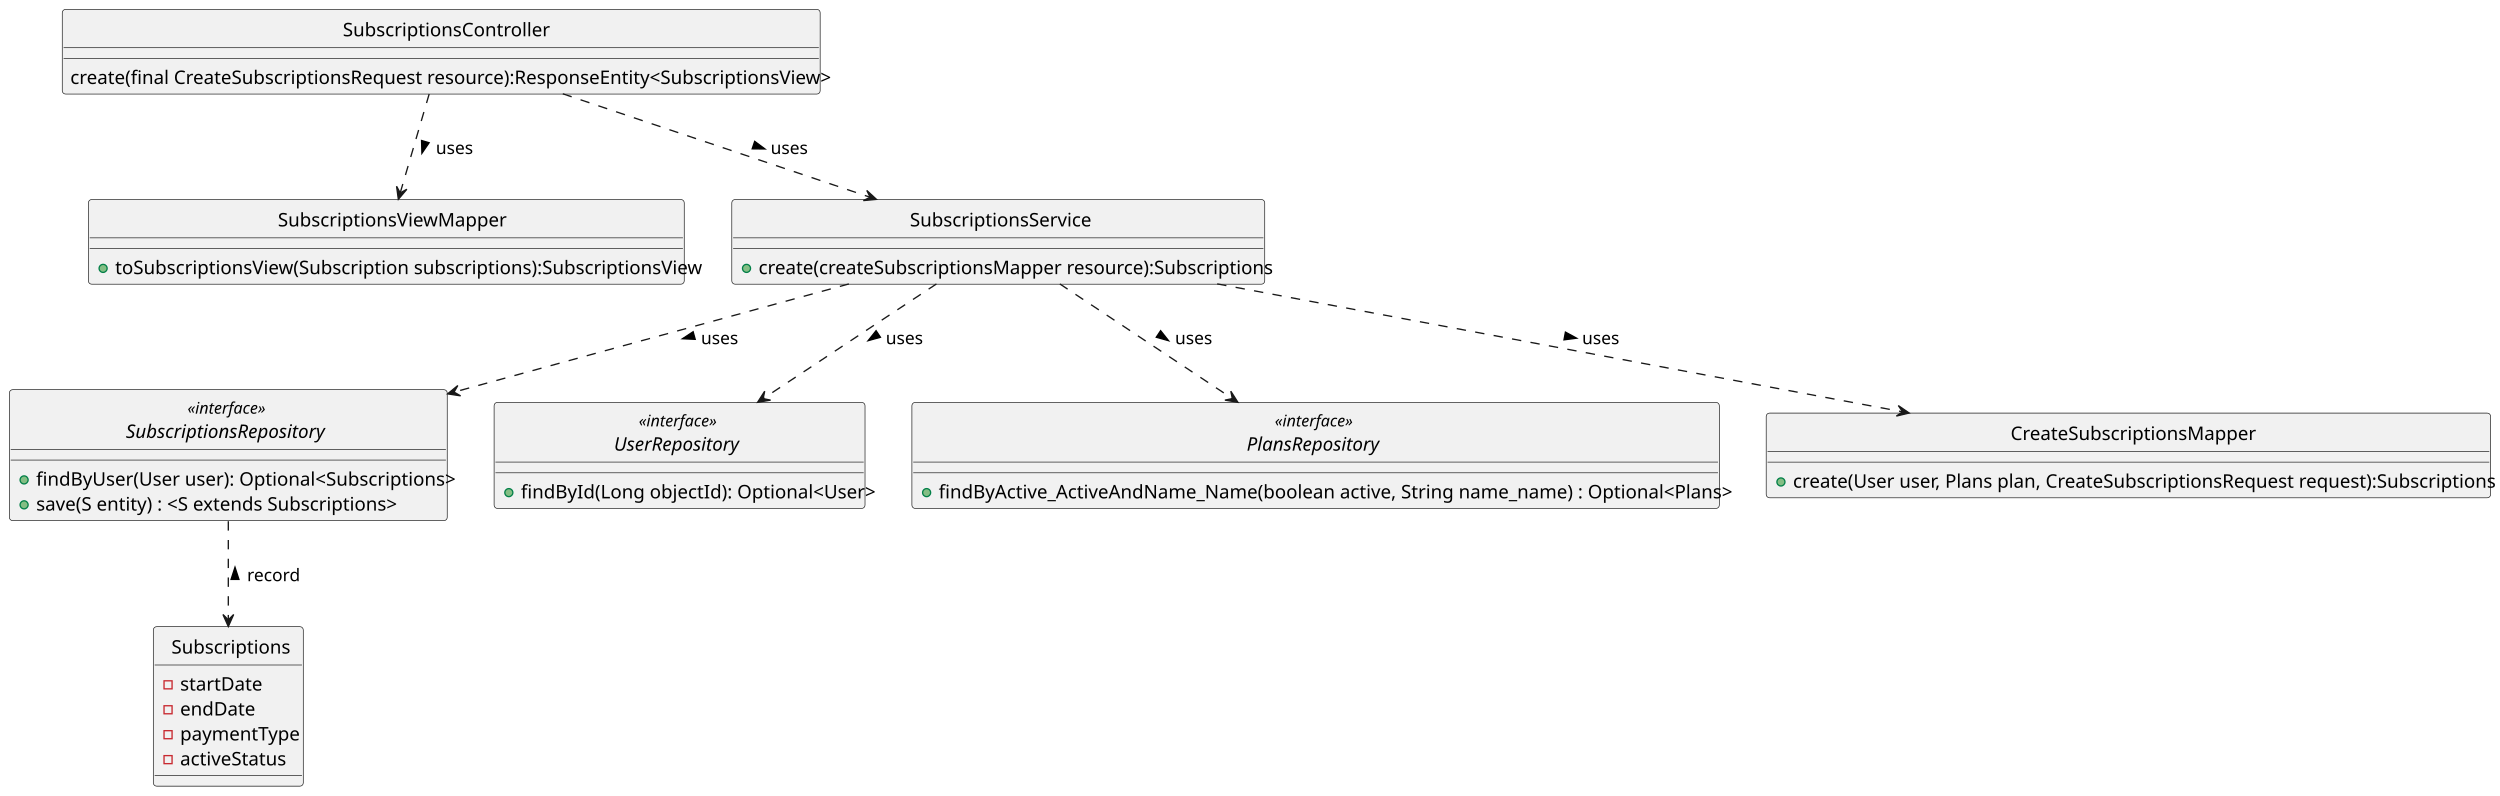
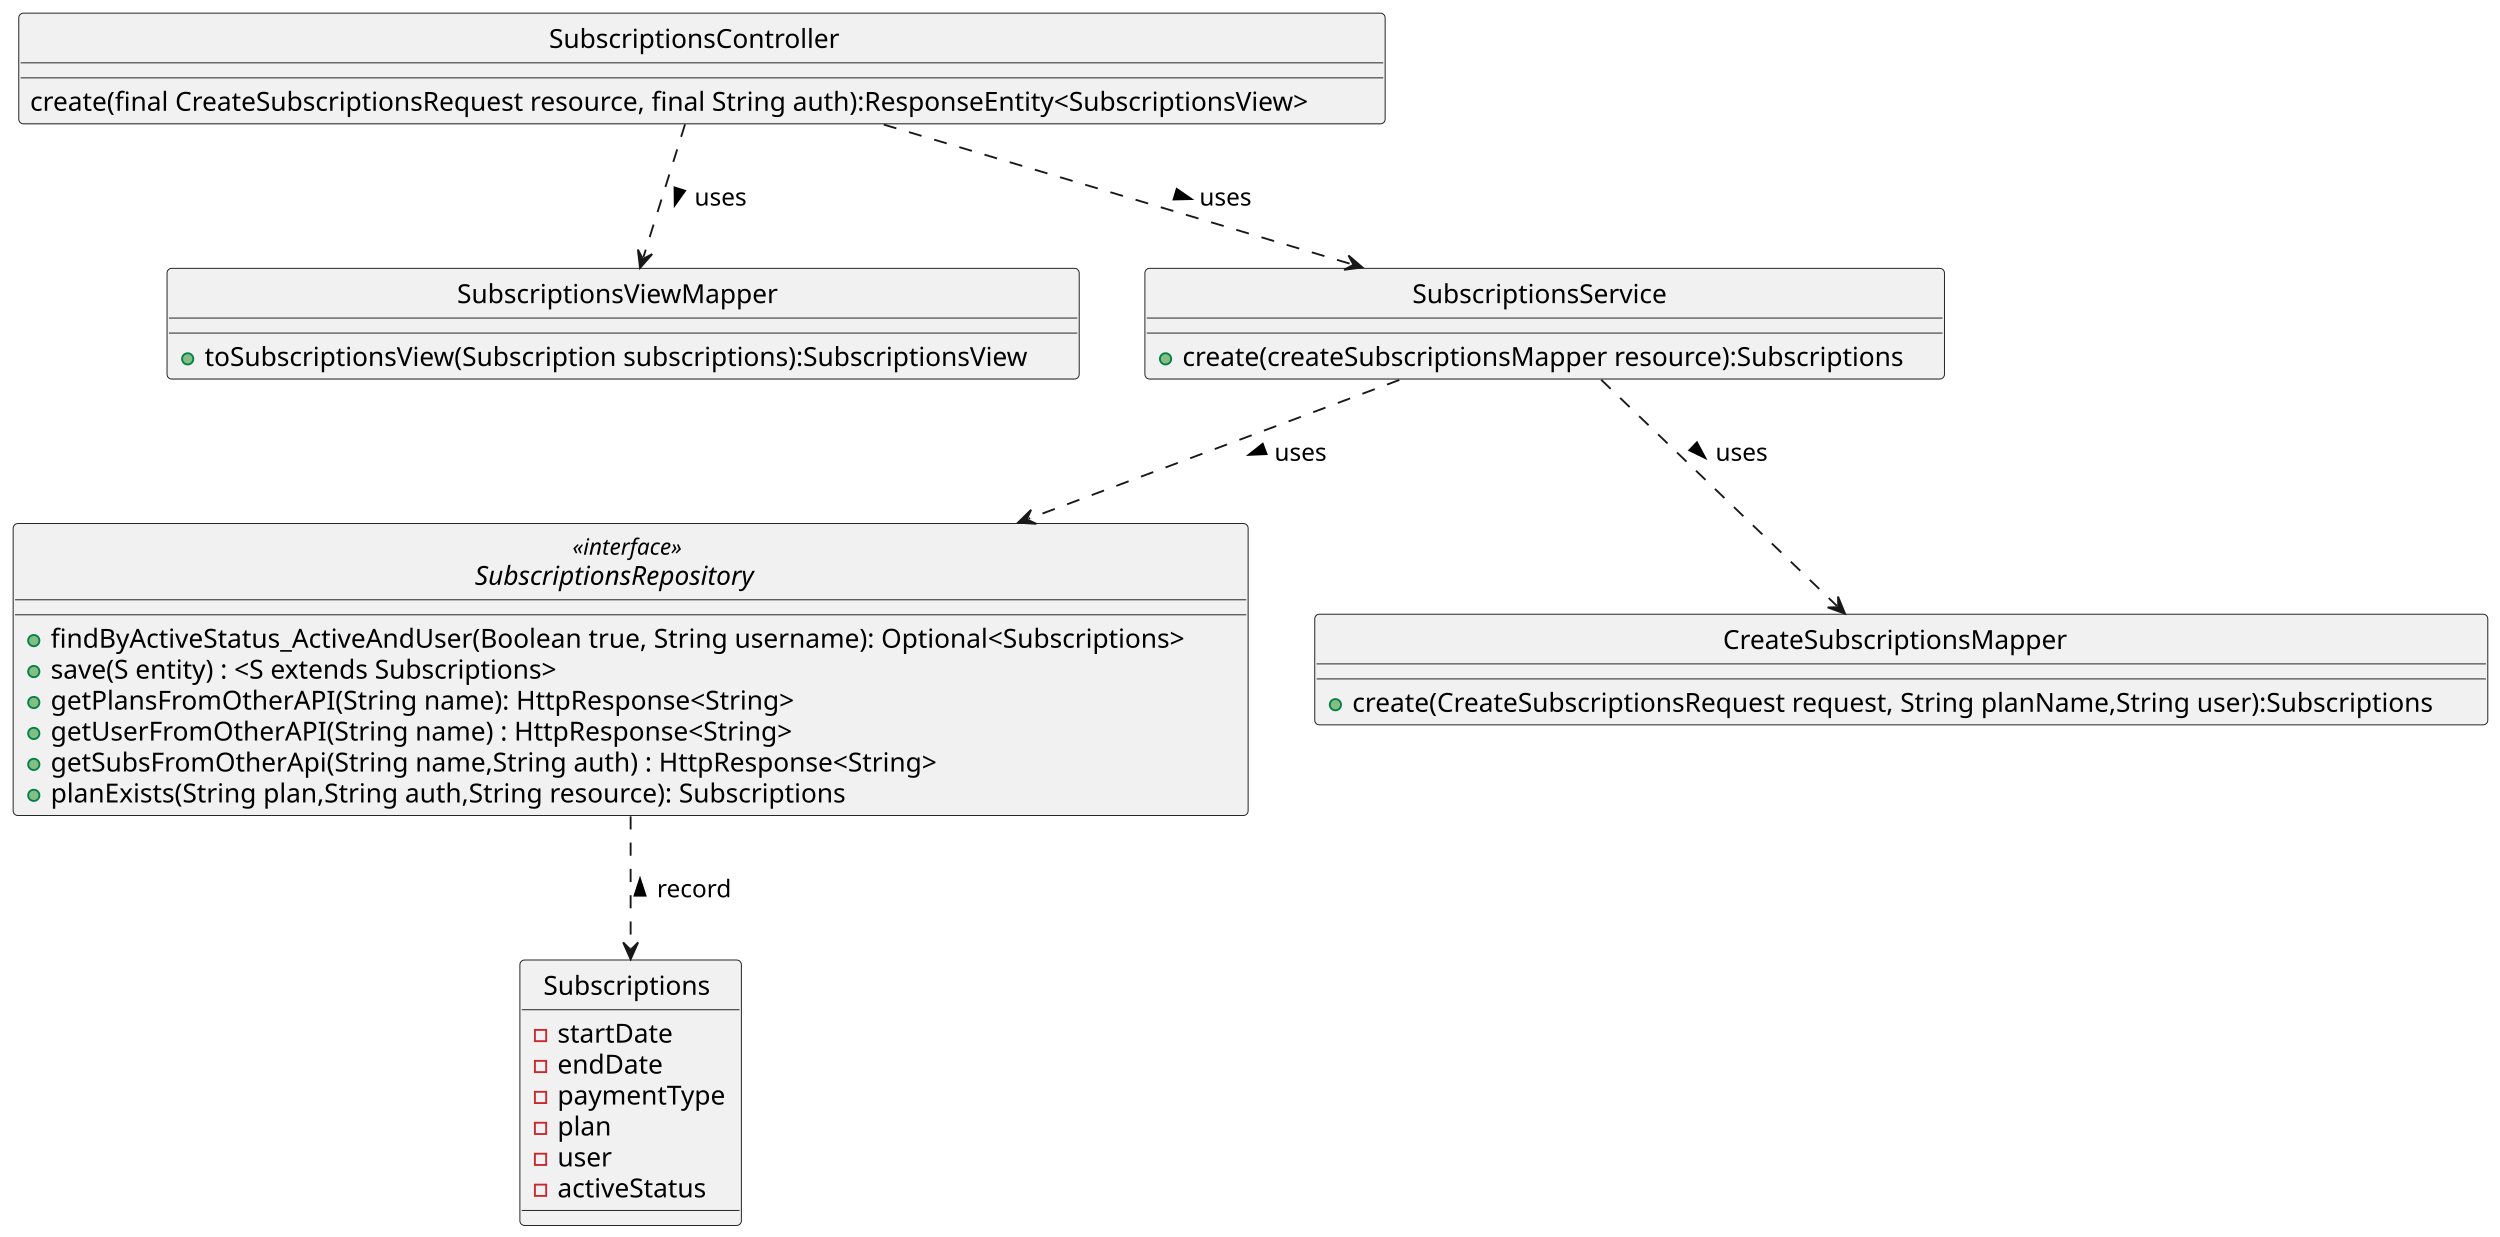
- <svg xmlns="http://www.w3.org/2000/svg" contentStyleType="text/css" height="594px" preserveAspectRatio="none" style="width:1867px;height:594px;background:#FFFFFF;" version="1.1" viewBox="0 0 1867 594" width="1867px" zoomAndPan="magnify">
+ <svg xmlns="http://www.w3.org/2000/svg" contentStyleType="text/css" height="659px" preserveAspectRatio="none" style="width:1332px;height:659px;background:#FFFFFF;" version="1.1" viewBox="0 0 1332 659" width="1332px" zoomAndPan="magnify">
  <defs />
  <g>
    <g id="elem_SubscriptionsRepository">
-       <rect codeLine="43" fill="#F1F1F1" height="97.824" id="SubscriptionsRepository" rx="2.5" ry="2.5" style="stroke:#181818;stroke-width:0.5;" width="327" x="7" y="291" />
-       <text fill="#000000" font-family="sans-serif" font-size="12" font-style="italic" lengthAdjust="spacing" textLength="61" x="140" y="308.949">«interface»</text>
-       <text fill="#000000" font-family="sans-serif" font-size="14" font-style="italic" lengthAdjust="spacing" textLength="153" x="94" y="327.068">SubscriptionsRepository</text>
-       <line style="stroke:#181818;stroke-width:0.5;" x1="8" x2="333" y1="335.582" y2="335.582" />
-       <line style="stroke:#181818;stroke-width:0.5;" x1="8" x2="333" y1="343.582" y2="343.582" />
-       <ellipse cx="18" cy="358.393" fill="#84BE84" rx="3" ry="3" style="stroke:#038048;stroke-width:1.0;" />
-       <text fill="#000000" font-family="sans-serif" font-size="14" lengthAdjust="spacing" textLength="301" x="27" y="362.69">findByUser(User user): Optional&lt;Subscriptions&gt;</text>
-       <ellipse cx="18" cy="377.014" fill="#84BE84" rx="3" ry="3" style="stroke:#038048;stroke-width:1.0;" />
-       <text fill="#000000" font-family="sans-serif" font-size="14" lengthAdjust="spacing" textLength="266" x="27" y="381.31">save(S entity) : &lt;S extends Subscriptions&gt;</text>
-     </g>
-     <g id="elem_UserRepository">
-       <rect codeLine="37" fill="#F1F1F1" height="79.203" id="UserRepository" rx="2.5" ry="2.5" style="stroke:#181818;stroke-width:0.5;" width="277" x="369" y="300.5" />
-       <text fill="#000000" font-family="sans-serif" font-size="12" font-style="italic" lengthAdjust="spacing" textLength="61" x="477" y="318.449">«interface»</text>
-       <text fill="#000000" font-family="sans-serif" font-size="14" font-style="italic" lengthAdjust="spacing" textLength="98" x="458.5" y="336.568">UserRepository</text>
-       <line style="stroke:#181818;stroke-width:0.5;" x1="370" x2="645" y1="345.082" y2="345.082" />
-       <line style="stroke:#181818;stroke-width:0.5;" x1="370" x2="645" y1="353.082" y2="353.082" />
-       <ellipse cx="380" cy="367.893" fill="#84BE84" rx="3" ry="3" style="stroke:#038048;stroke-width:1.0;" />
-       <text fill="#000000" font-family="sans-serif" font-size="14" lengthAdjust="spacing" textLength="251" x="389" y="372.19">findById(Long objectId): Optional&lt;User&gt;</text>
-     </g>
-     <g id="elem_PlansRepository">
-       <rect codeLine="32" fill="#F1F1F1" height="79.203" id="PlansRepository" rx="2.5" ry="2.5" style="stroke:#181818;stroke-width:0.5;" width="603" x="681" y="300.5" />
-       <text fill="#000000" font-family="sans-serif" font-size="12" font-style="italic" lengthAdjust="spacing" textLength="61" x="952" y="318.449">«interface»</text>
-       <text fill="#000000" font-family="sans-serif" font-size="14" font-style="italic" lengthAdjust="spacing" textLength="103" x="931" y="336.568">PlansRepository</text>
-       <line style="stroke:#181818;stroke-width:0.5;" x1="682" x2="1283" y1="345.082" y2="345.082" />
-       <line style="stroke:#181818;stroke-width:0.5;" x1="682" x2="1283" y1="353.082" y2="353.082" />
-       <ellipse cx="692" cy="367.893" fill="#84BE84" rx="3" ry="3" style="stroke:#038048;stroke-width:1.0;" />
-       <text fill="#000000" font-family="sans-serif" font-size="14" lengthAdjust="spacing" textLength="577" x="701" y="372.19">findByActive_ActiveAndName_Name(boolean active, String name_name)  : Optional&lt;Plans&gt;</text>
+       <rect codeLine="30" fill="#F1F1F1" height="155.551" id="SubscriptionsRepository" rx="2.5" ry="2.5" style="stroke:#181818;stroke-width:0.5;" width="658" x="7" y="278.95" />
+       <text fill="#000000" font-family="sans-serif" font-size="12" font-style="italic" lengthAdjust="spacing" textLength="62" x="305" y="295.552">«interface»</text>
+       <text fill="#000000" font-family="sans-serif" font-size="14" font-style="italic" lengthAdjust="spacing" textLength="166" x="253" y="311.618">SubscriptionsRepository</text>
+       <line style="stroke:#181818;stroke-width:0.5;" x1="8" x2="664" y1="319.571" y2="319.571" />
+       <line style="stroke:#181818;stroke-width:0.5;" x1="8" x2="664" y1="327.571" y2="327.571" />
+       <ellipse cx="18" cy="341.315" fill="#84BE84" rx="3" ry="3" style="stroke:#038048;stroke-width:1.0;" />
+       <text fill="#000000" font-family="sans-serif" font-size="14" lengthAdjust="spacing" textLength="632" x="27" y="345.106">findByActiveStatus_ActiveAndUser(Boolean true, String username): Optional&lt;Subscriptions&gt;</text>
+       <ellipse cx="18" cy="357.803" fill="#84BE84" rx="3" ry="3" style="stroke:#038048;stroke-width:1.0;" />
+       <text fill="#000000" font-family="sans-serif" font-size="14" lengthAdjust="spacing" textLength="288" x="27" y="361.594">save(S entity) : &lt;S extends Subscriptions&gt;</text>
+       <ellipse cx="18" cy="374.292" fill="#84BE84" rx="3" ry="3" style="stroke:#038048;stroke-width:1.0;" />
+       <text fill="#000000" font-family="sans-serif" font-size="14" lengthAdjust="spacing" textLength="414" x="27" y="378.083">getPlansFromOtherAPI(String name): HttpResponse&lt;String&gt;</text>
+       <ellipse cx="18" cy="390.78" fill="#84BE84" rx="3" ry="3" style="stroke:#038048;stroke-width:1.0;" />
+       <text fill="#000000" font-family="sans-serif" font-size="14" lengthAdjust="spacing" textLength="413" x="27" y="394.571">getUserFromOtherAPI(String name) : HttpResponse&lt;String&gt;</text>
+       <ellipse cx="18" cy="407.268" fill="#84BE84" rx="3" ry="3" style="stroke:#038048;stroke-width:1.0;" />
+       <text fill="#000000" font-family="sans-serif" font-size="14" lengthAdjust="spacing" textLength="496" x="27" y="411.059">getSubsFromOtherApi(String name,String auth) : HttpResponse&lt;String&gt;</text>
+       <ellipse cx="18" cy="423.757" fill="#84BE84" rx="3" ry="3" style="stroke:#038048;stroke-width:1.0;" />
+       <text fill="#000000" font-family="sans-serif" font-size="14" lengthAdjust="spacing" textLength="445" x="27" y="427.548">planExists(String plan,String auth,String resource): Subscriptions</text>
    </g>
    <g id="elem_Subscriptions">
-       <rect codeLine="8" fill="#F1F1F1" height="119.106" id="Subscriptions" rx="2.5" ry="2.5" style="stroke:#181818;stroke-width:0.5;" width="112" x="114.5" y="468" />
-       <text fill="#000000" font-family="sans-serif" font-size="14" lengthAdjust="spacing" textLength="85" x="128" y="488.107">Subscriptions</text>
-       <line style="stroke:#181818;stroke-width:0.5;" x1="115.5" x2="225.5" y1="496.621" y2="496.621" />
-       <rect fill="none" height="6" style="stroke:#C82930;stroke-width:1.0;" width="6" x="122.5" y="508.432" />
-       <text fill="#000000" font-family="sans-serif" font-size="14" lengthAdjust="spacing" textLength="58" x="134.5" y="515.729">startDate</text>
-       <rect fill="none" height="6" style="stroke:#C82930;stroke-width:1.0;" width="6" x="122.5" y="527.053" />
-       <text fill="#000000" font-family="sans-serif" font-size="14" lengthAdjust="spacing" textLength="54" x="134.5" y="534.35">endDate</text>
-       <rect fill="none" height="6" style="stroke:#C82930;stroke-width:1.0;" width="6" x="122.5" y="545.674" />
-       <text fill="#000000" font-family="sans-serif" font-size="14" lengthAdjust="spacing" textLength="86" x="134.5" y="552.971">paymentType</text>
-       <rect fill="none" height="6" style="stroke:#C82930;stroke-width:1.0;" width="6" x="122.5" y="564.295" />
-       <text fill="#000000" font-family="sans-serif" font-size="14" lengthAdjust="spacing" textLength="77" x="134.5" y="571.592">activeStatus</text>
-       <line style="stroke:#181818;stroke-width:0.5;" x1="115.5" x2="225.5" y1="579.106" y2="579.106" />
+       <rect codeLine="4" fill="#F1F1F1" height="141.418" id="Subscriptions" rx="2.5" ry="2.5" style="stroke:#181818;stroke-width:0.5;" width="118" x="277" y="511.5" />
+       <text fill="#000000" font-family="sans-serif" font-size="14" lengthAdjust="spacing" textLength="93" x="289.5" y="530.035">Subscriptions</text>
+       <line style="stroke:#181818;stroke-width:0.5;" x1="278" x2="394" y1="537.988" y2="537.988" />
+       <rect fill="none" height="6" style="stroke:#C82930;stroke-width:1.0;" width="6" x="285" y="548.732" />
+       <text fill="#000000" font-family="sans-serif" font-size="14" lengthAdjust="spacing" textLength="62" x="297" y="555.523">startDate</text>
+       <rect fill="none" height="6" style="stroke:#C82930;stroke-width:1.0;" width="6" x="285" y="565.221" />
+       <text fill="#000000" font-family="sans-serif" font-size="14" lengthAdjust="spacing" textLength="57" x="297" y="572.012">endDate</text>
+       <rect fill="none" height="6" style="stroke:#C82930;stroke-width:1.0;" width="6" x="285" y="581.709" />
+       <text fill="#000000" font-family="sans-serif" font-size="14" lengthAdjust="spacing" textLength="92" x="297" y="588.5">paymentType</text>
+       <rect fill="none" height="6" style="stroke:#C82930;stroke-width:1.0;" width="6" x="285" y="598.197" />
+       <text fill="#000000" font-family="sans-serif" font-size="14" lengthAdjust="spacing" textLength="30" x="297" y="604.988">plan</text>
+       <rect fill="none" height="6" style="stroke:#C82930;stroke-width:1.0;" width="6" x="285" y="614.686" />
+       <text fill="#000000" font-family="sans-serif" font-size="14" lengthAdjust="spacing" textLength="30" x="297" y="621.477">user</text>
+       <rect fill="none" height="6" style="stroke:#C82930;stroke-width:1.0;" width="6" x="285" y="631.174" />
+       <text fill="#000000" font-family="sans-serif" font-size="14" lengthAdjust="spacing" textLength="81" x="297" y="637.965">activeStatus</text>
+       <line style="stroke:#181818;stroke-width:0.5;" x1="278" x2="394" y1="644.918" y2="644.918" />
    </g>
    <g id="elem_SubscriptionsViewMapper">
-       <rect codeLine="17" fill="#F1F1F1" height="63.242" id="SubscriptionsViewMapper" rx="2.5" ry="2.5" style="stroke:#181818;stroke-width:0.5;" width="445" x="66" y="149" />
-       <text fill="#000000" font-family="sans-serif" font-size="14" lengthAdjust="spacing" textLength="162" x="207.5" y="169.107">SubscriptionsViewMapper</text>
-       <line style="stroke:#181818;stroke-width:0.5;" x1="67" x2="510" y1="177.621" y2="177.621" />
-       <line style="stroke:#181818;stroke-width:0.5;" x1="67" x2="510" y1="185.621" y2="185.621" />
-       <ellipse cx="77" cy="200.432" fill="#84BE84" rx="3" ry="3" style="stroke:#038048;stroke-width:1.0;" />
-       <text fill="#000000" font-family="sans-serif" font-size="14" lengthAdjust="spacing" textLength="419" x="86" y="204.728">toSubscriptionsView(Subscription subscriptions):SubscriptionsView</text>
+       <rect codeLine="15" fill="#F1F1F1" height="58.977" id="SubscriptionsViewMapper" rx="2.5" ry="2.5" style="stroke:#181818;stroke-width:0.5;" width="486" x="89" y="142.97" />
+       <text fill="#000000" font-family="sans-serif" font-size="14" lengthAdjust="spacing" textLength="177" x="243.5" y="161.505">SubscriptionsViewMapper</text>
+       <line style="stroke:#181818;stroke-width:0.5;" x1="90" x2="574" y1="169.458" y2="169.458" />
+       <line style="stroke:#181818;stroke-width:0.5;" x1="90" x2="574" y1="177.458" y2="177.458" />
+       <ellipse cx="100" cy="191.202" fill="#84BE84" rx="3" ry="3" style="stroke:#038048;stroke-width:1.0;" />
+       <text fill="#000000" font-family="sans-serif" font-size="14" lengthAdjust="spacing" textLength="460" x="109" y="194.993">toSubscriptionsView(Subscription subscriptions):SubscriptionsView</text>
    </g>
    <g id="elem_SubscriptionsController">
-       <rect codeLine="20" fill="#F1F1F1" height="63.242" id="SubscriptionsController" rx="2.5" ry="2.5" style="stroke:#181818;stroke-width:0.5;" width="566" x="46.5" y="7" />
-       <text fill="#000000" font-family="sans-serif" font-size="14" lengthAdjust="spacing" textLength="147" x="256" y="27.107">SubscriptionsController</text>
-       <line style="stroke:#181818;stroke-width:0.5;" x1="47.5" x2="611.5" y1="35.621" y2="35.621" />
-       <line style="stroke:#181818;stroke-width:0.5;" x1="47.5" x2="611.5" y1="43.621" y2="43.621" />
-       <text fill="#000000" font-family="sans-serif" font-size="14" lengthAdjust="spacing" textLength="554" x="52.5" y="62.728">create(final CreateSubscriptionsRequest resource):ResponseEntity&lt;SubscriptionsView&gt;</text>
+       <rect codeLine="18" fill="#F1F1F1" height="58.977" id="SubscriptionsController" rx="2.5" ry="2.5" style="stroke:#181818;stroke-width:0.5;" width="728" x="10" y="7" />
+       <text fill="#000000" font-family="sans-serif" font-size="14" lengthAdjust="spacing" textLength="163" x="292.5" y="25.535">SubscriptionsController</text>
+       <line style="stroke:#181818;stroke-width:0.5;" x1="11" x2="737" y1="33.488" y2="33.488" />
+       <line style="stroke:#181818;stroke-width:0.5;" x1="11" x2="737" y1="41.488" y2="41.488" />
+       <text fill="#000000" font-family="sans-serif" font-size="14" lengthAdjust="spacing" textLength="716" x="16" y="59.023">create(final CreateSubscriptionsRequest resource, final String auth):ResponseEntity&lt;SubscriptionsView&gt;</text>
    </g>
    <g id="elem_SubscriptionsService">
-       <rect codeLine="23" fill="#F1F1F1" height="63.242" id="SubscriptionsService" rx="2.5" ry="2.5" style="stroke:#181818;stroke-width:0.5;" width="398" x="546.5" y="149" />
-       <text fill="#000000" font-family="sans-serif" font-size="14" lengthAdjust="spacing" textLength="132" x="679.5" y="169.107">SubscriptionsService</text>
-       <line style="stroke:#181818;stroke-width:0.5;" x1="547.5" x2="943.5" y1="177.621" y2="177.621" />
-       <line style="stroke:#181818;stroke-width:0.5;" x1="547.5" x2="943.5" y1="185.621" y2="185.621" />
-       <ellipse cx="557.5" cy="200.432" fill="#84BE84" rx="3" ry="3" style="stroke:#038048;stroke-width:1.0;" />
-       <text fill="#000000" font-family="sans-serif" font-size="14" lengthAdjust="spacing" textLength="372" x="566.5" y="204.728">create(createSubscriptionsMapper resource):Subscriptions</text>
+       <rect codeLine="21" fill="#F1F1F1" height="58.977" id="SubscriptionsService" rx="2.5" ry="2.5" style="stroke:#181818;stroke-width:0.5;" width="426" x="610" y="142.97" />
+       <text fill="#000000" font-family="sans-serif" font-size="14" lengthAdjust="spacing" textLength="141" x="752.5" y="161.505">SubscriptionsService</text>
+       <line style="stroke:#181818;stroke-width:0.5;" x1="611" x2="1035" y1="169.458" y2="169.458" />
+       <line style="stroke:#181818;stroke-width:0.5;" x1="611" x2="1035" y1="177.458" y2="177.458" />
+       <ellipse cx="621" cy="191.202" fill="#84BE84" rx="3" ry="3" style="stroke:#038048;stroke-width:1.0;" />
+       <text fill="#000000" font-family="sans-serif" font-size="14" lengthAdjust="spacing" textLength="400" x="630" y="194.993">create(createSubscriptionsMapper resource):Subscriptions</text>
    </g>
    <g id="elem_CreateSubscriptionsMapper">
-       <rect codeLine="28" fill="#F1F1F1" height="63.242" id="CreateSubscriptionsMapper" rx="2.5" ry="2.5" style="stroke:#181818;stroke-width:0.5;" width="541" x="1319" y="308.5" />
-       <text fill="#000000" font-family="sans-serif" font-size="14" lengthAdjust="spacing" textLength="176" x="1501.5" y="328.607">CreateSubscriptionsMapper</text>
-       <line style="stroke:#181818;stroke-width:0.5;" x1="1320" x2="1859" y1="337.121" y2="337.121" />
-       <line style="stroke:#181818;stroke-width:0.5;" x1="1320" x2="1859" y1="345.121" y2="345.121" />
-       <ellipse cx="1330" cy="359.932" fill="#84BE84" rx="3" ry="3" style="stroke:#038048;stroke-width:1.0;" />
-       <text fill="#000000" font-family="sans-serif" font-size="14" lengthAdjust="spacing" textLength="515" x="1339" y="364.228">create(User user, Plans plan, CreateSubscriptionsRequest request):Subscriptions</text>
+       <rect codeLine="26" fill="#F1F1F1" height="58.977" id="CreateSubscriptionsMapper" rx="2.5" ry="2.5" style="stroke:#181818;stroke-width:0.5;" width="625" x="700.5" y="327.24" />
+       <text fill="#000000" font-family="sans-serif" font-size="14" lengthAdjust="spacing" textLength="190" x="918" y="345.775">CreateSubscriptionsMapper</text>
+       <line style="stroke:#181818;stroke-width:0.5;" x1="701.5" x2="1324.5" y1="353.728" y2="353.728" />
+       <line style="stroke:#181818;stroke-width:0.5;" x1="701.5" x2="1324.5" y1="361.728" y2="361.728" />
+       <ellipse cx="711.5" cy="375.472" fill="#84BE84" rx="3" ry="3" style="stroke:#038048;stroke-width:1.0;" />
+       <text fill="#000000" font-family="sans-serif" font-size="14" lengthAdjust="spacing" textLength="599" x="720.5" y="379.263">create(CreateSubscriptionsRequest request, String planName,String user):Subscriptions</text>
    </g>
    <g id="link_SubscriptionsController_SubscriptionsService">
-       <path codeLine="51" d="M420.28,70.05 C488.1,92.88 580.61,124.01 649.63,147.24 " fill="none" id="SubscriptionsController-to-SubscriptionsService" style="stroke:#181818;stroke-width:1.0;stroke-dasharray:7.0,7.0;" />
-       <polygon fill="#181818" points="654.56,148.89,647.311,142.223,649.822,147.292,644.754,149.803,654.56,148.89" style="stroke:#181818;stroke-width:1.0;" />
-       <polygon fill="#000000" points="571.239,111.24,563.604,105.57,561.729,111.141,571.239,111.24" style="stroke:#000000;stroke-width:1.0;" />
-       <text fill="#000000" font-family="sans-serif" font-size="13" lengthAdjust="spacing" textLength="28" x="575.5" y="115.028">uses</text>
+       <path codeLine="42" d="M470.87,66.39 C546.28,88.89 644.7,118.265 720.16,140.775 " fill="none" id="SubscriptionsController-to-SubscriptionsService" style="stroke:#181818;stroke-width:1.0;stroke-dasharray:7.0,7.0;" />
+       <polygon fill="#181818" points="725.91,142.49,718.429,136.084,721.119,141.061,716.142,143.75,725.91,142.49" style="stroke:#181818;stroke-width:1.0;" />
+       <polygon fill="#000000" points="634.791,106.055,626.964,100.652,625.284,106.285,634.791,106.055" style="stroke:#000000;stroke-width:1.0;" />
+       <text fill="#000000" font-family="sans-serif" font-size="13" lengthAdjust="spacing" textLength="29" x="639" y="109.538">uses</text>
    </g>
    <g id="link_SubscriptionsService_SubscriptionsRepository">
-       <path codeLine="52" d="M633.95,212.05 C550.29,234.97 434.33,266.73 339.34,292.75 " fill="none" id="SubscriptionsService-to-SubscriptionsRepository" style="stroke:#181818;stroke-width:1.0;stroke-dasharray:7.0,7.0;" />
-       <polygon fill="#181818" points="334.26,294.14,343.996,295.629,339.084,292.823,341.889,287.911,334.26,294.14" style="stroke:#181818;stroke-width:1.0;" />
-       <polygon fill="#000000" points="509.678,252.966,519.178,253.411,517.625,247.742,509.678,252.966" style="stroke:#000000;stroke-width:1.0;" />
-       <text fill="#000000" font-family="sans-serif" font-size="13" lengthAdjust="spacing" textLength="28" x="523.5" y="257.028">uses</text>
-     </g>
-     <g id="link_SubscriptionsService_PlansRepository">
-       <path codeLine="53" d="M791.48,212.05 C828.1,236.39 879.75,270.71 920.1,297.53 " fill="none" id="SubscriptionsService-to-PlansRepository" style="stroke:#181818;stroke-width:1.0;stroke-dasharray:7.0,7.0;" />
-       <polygon fill="#181818" points="924.47,300.44,919.167,292.14,920.299,297.683,914.756,298.814,924.47,300.44" style="stroke:#181818;stroke-width:1.0;" />
-       <polygon fill="#000000" points="872.664,254.413,866.758,246.959,863.504,251.854,872.664,254.413" style="stroke:#000000;stroke-width:1.0;" />
-       <text fill="#000000" font-family="sans-serif" font-size="13" lengthAdjust="spacing" textLength="28" x="877.5" y="257.028">uses</text>
-     </g>
-     <g id="link_SubscriptionsService_UserRepository">
-       <path codeLine="54" d="M699.33,212.05 C662.55,236.39 610.69,270.71 570.16,297.53 " fill="none" id="SubscriptionsService-to-UserRepository" style="stroke:#181818;stroke-width:1.0;stroke-dasharray:7.0,7.0;" />
-       <polygon fill="#181818" points="565.77,300.44,575.484,298.814,569.941,297.683,571.073,292.14,565.77,300.44" style="stroke:#181818;stroke-width:1.0;" />
-       <polygon fill="#000000" points="648.33,254.405,657.495,251.864,654.251,246.962,648.33,254.405" style="stroke:#000000;stroke-width:1.0;" />
-       <text fill="#000000" font-family="sans-serif" font-size="13" lengthAdjust="spacing" textLength="28" x="661.5" y="257.028">uses</text>
+       <path codeLine="43" d="M745.56,202.44 C690.68,222.98 619.919,249.467 547.969,276.397 " fill="none" id="SubscriptionsService-to-SubscriptionsRepository" style="stroke:#181818;stroke-width:1.0;stroke-dasharray:7.0,7.0;" />
+       <polygon fill="#181818" points="542.35,278.5,552.181,279.091,547.033,276.747,549.377,271.599,542.35,278.5" style="stroke:#181818;stroke-width:1.0;" />
+       <polygon fill="#000000" points="665.317,242.358,674.819,241.94,672.758,236.435,665.317,242.358" style="stroke:#000000;stroke-width:1.0;" />
+       <text fill="#000000" font-family="sans-serif" font-size="13" lengthAdjust="spacing" textLength="29" x="679" y="245.518">uses</text>
    </g>
    <g id="link_SubscriptionsService_CreateSubscriptionsMapper">
-       <path codeLine="55" d="M908.98,212.01 C1056.17,239.48 1271.63,279.68 1420.5,307.46 " fill="none" id="SubscriptionsService-to-CreateSubscriptionsMapper" style="stroke:#181818;stroke-width:1.0;stroke-dasharray:7.0,7.0;" />
-       <polygon fill="#181818" points="1425.77,308.45,1417.653,302.871,1420.854,307.536,1416.19,310.736,1425.77,308.45" style="stroke:#181818;stroke-width:1.0;" />
-       <polygon fill="#000000" points="1177.415,252.563,1169.063,248.014,1167.985,253.793,1177.415,252.563" style="stroke:#000000;stroke-width:1.0;" />
-       <text fill="#000000" font-family="sans-serif" font-size="13" lengthAdjust="spacing" textLength="28" x="1181.5" y="257.028">uses</text>
+       <path codeLine="45" d="M853.11,202.34 C888.68,236.47 943.191,288.756 978.701,322.826 " fill="none" id="SubscriptionsService-to-CreateSubscriptionsMapper" style="stroke:#181818;stroke-width:1.0;stroke-dasharray:7.0,7.0;" />
+       <polygon fill="#181818" points="983.03,326.98,979.305,317.863,979.422,323.518,973.766,323.635,983.03,326.98" style="stroke:#181818;stroke-width:1.0;" />
+       <polygon fill="#000000" points="908.608,244.067,904.116,235.684,900.046,239.926,908.608,244.067" style="stroke:#000000;stroke-width:1.0;" />
+       <text fill="#000000" font-family="sans-serif" font-size="13" lengthAdjust="spacing" textLength="29" x="914" y="245.518">uses</text>
    </g>
    <g id="link_SubscriptionsRepository_Subscriptions">
-       <path codeLine="56" d="M170.5,389.25 C170.5,411.7 170.5,438.71 170.5,462.81 " fill="none" id="SubscriptionsRepository-to-Subscriptions" style="stroke:#181818;stroke-width:1.0;stroke-dasharray:7.0,7.0;" />
-       <polygon fill="#181818" points="170.5,467.9,174.5,458.9,170.5,462.9,166.5,458.9,170.5,467.9" style="stroke:#181818;stroke-width:1.0;" />
-       <polygon fill="#000000" points="175.5,423.646,172.561,432.691,178.439,432.691,175.5,423.646" style="stroke:#000000;stroke-width:1.0;" />
-       <text fill="#000000" font-family="sans-serif" font-size="13" lengthAdjust="spacing" textLength="36" x="184.5" y="434.028">record</text>
+       <path codeLine="46" d="M336,434.95 C336,459.68 336,480.91 336,505.1 " fill="none" id="SubscriptionsRepository-to-Subscriptions" style="stroke:#181818;stroke-width:1.0;stroke-dasharray:7.0,7.0;" />
+       <polygon fill="#181818" points="336,511.1,340,502.1,336,506.1,332,502.1,336,511.1" style="stroke:#181818;stroke-width:1.0;" />
+       <polygon fill="#000000" points="341,468.155,338.061,477.2,343.939,477.2,341,468.155" style="stroke:#000000;stroke-width:1.0;" />
+       <text fill="#000000" font-family="sans-serif" font-size="13" lengthAdjust="spacing" textLength="40" x="350" y="478.068">record</text>
    </g>
    <g id="link_SubscriptionsController_SubscriptionsViewMapper">
-       <path codeLine="58" d="M320.5,70.22 C314.15,91.92 305.61,121.07 298.95,143.81 " fill="none" id="SubscriptionsController-to-SubscriptionsViewMapper" style="stroke:#181818;stroke-width:1.0;stroke-dasharray:7.0,7.0;" />
-       <polygon fill="#181818" points="297.48,148.85,303.84,141.33,298.88,144.05,296.16,139.09,297.48,148.85" style="stroke:#181818;stroke-width:1.0;" />
-       <polygon fill="#000000" points="315.095,114.444,320.457,106.589,314.816,104.938,315.095,114.444" style="stroke:#000000;stroke-width:1.0;" />
-       <text fill="#000000" font-family="sans-serif" font-size="13" lengthAdjust="spacing" textLength="28" x="325.5" y="115.028">uses</text>
+       <path codeLine="48" d="M364.99,66.23 C357.9,88.83 349.874,114.455 342.794,137.045 " fill="none" id="SubscriptionsController-to-SubscriptionsViewMapper" style="stroke:#181818;stroke-width:1.0;stroke-dasharray:7.0,7.0;" />
+       <polygon fill="#181818" points="341,142.77,347.509,135.378,342.495,137.999,339.875,132.986,341,142.77" style="stroke:#181818;stroke-width:1.0;" />
+       <polygon fill="#000000" points="359.505,109.396,365.014,101.644,359.405,99.886,359.505,109.396" style="stroke:#000000;stroke-width:1.0;" />
+       <text fill="#000000" font-family="sans-serif" font-size="13" lengthAdjust="spacing" textLength="29" x="370" y="109.538">uses</text>
    </g>
  </g>
</svg>
